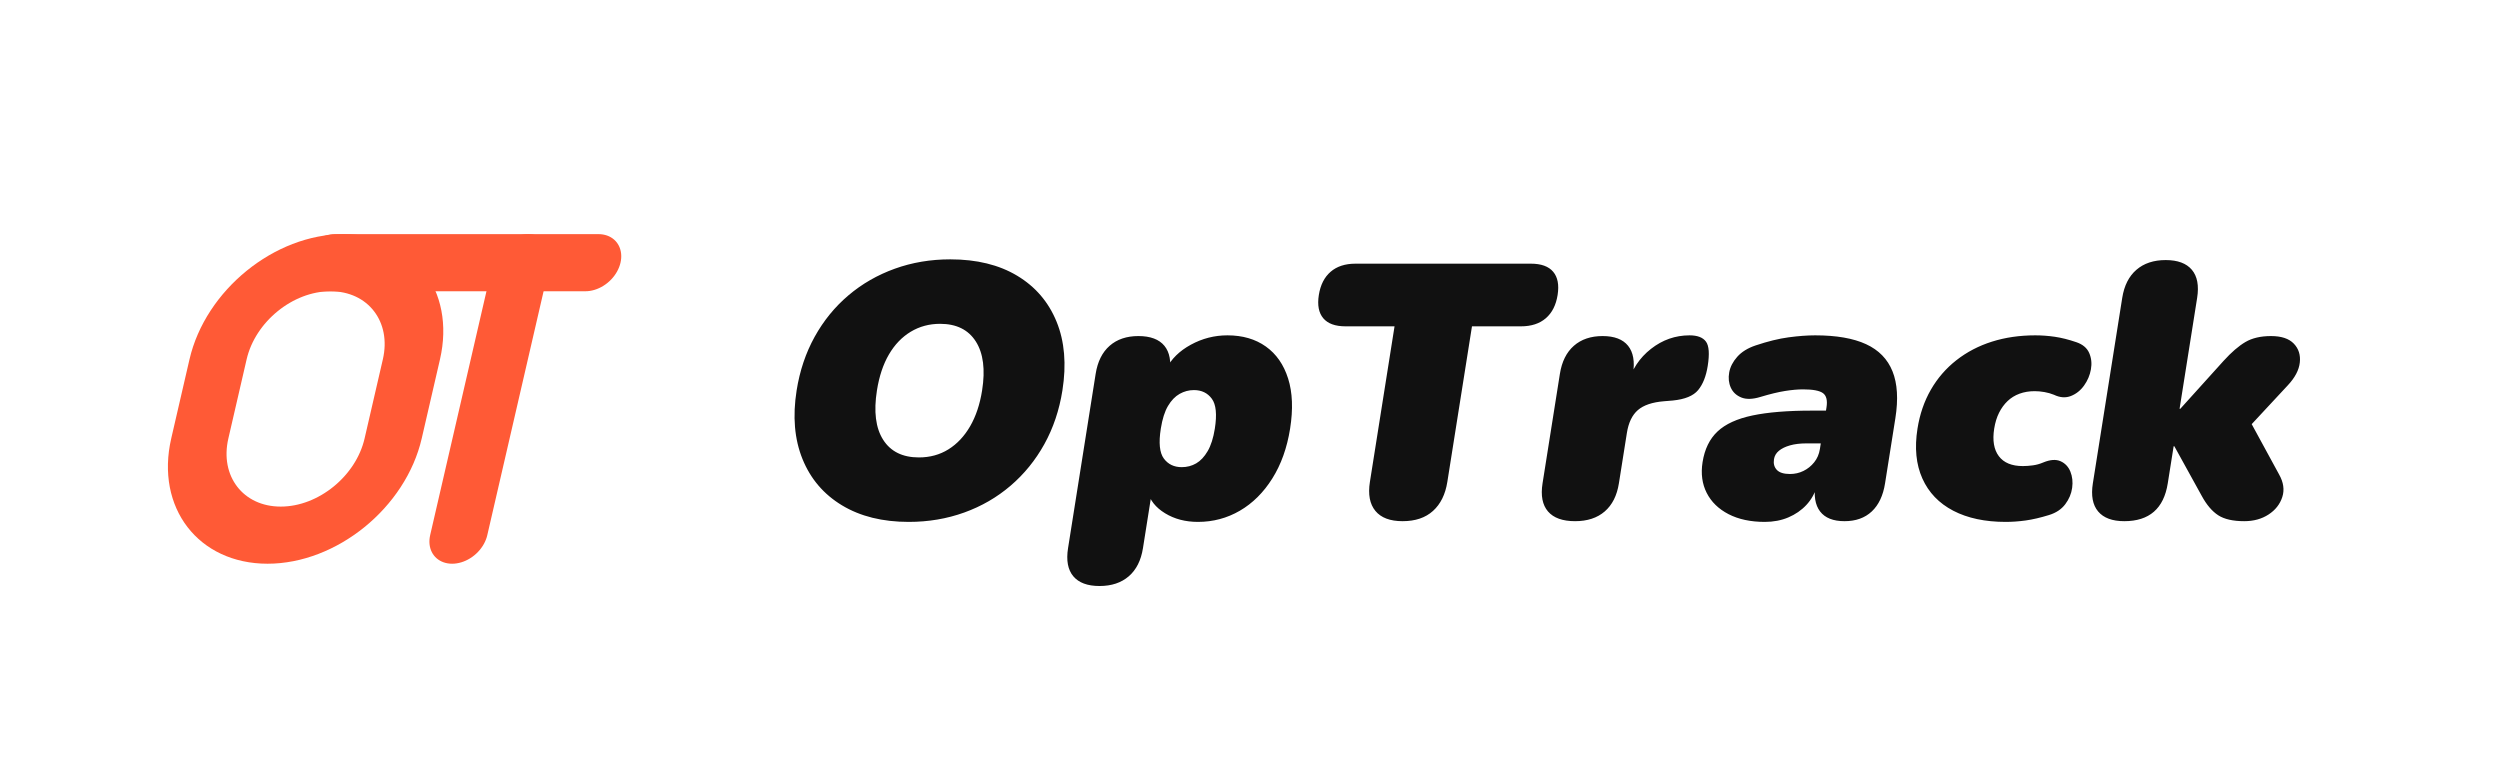
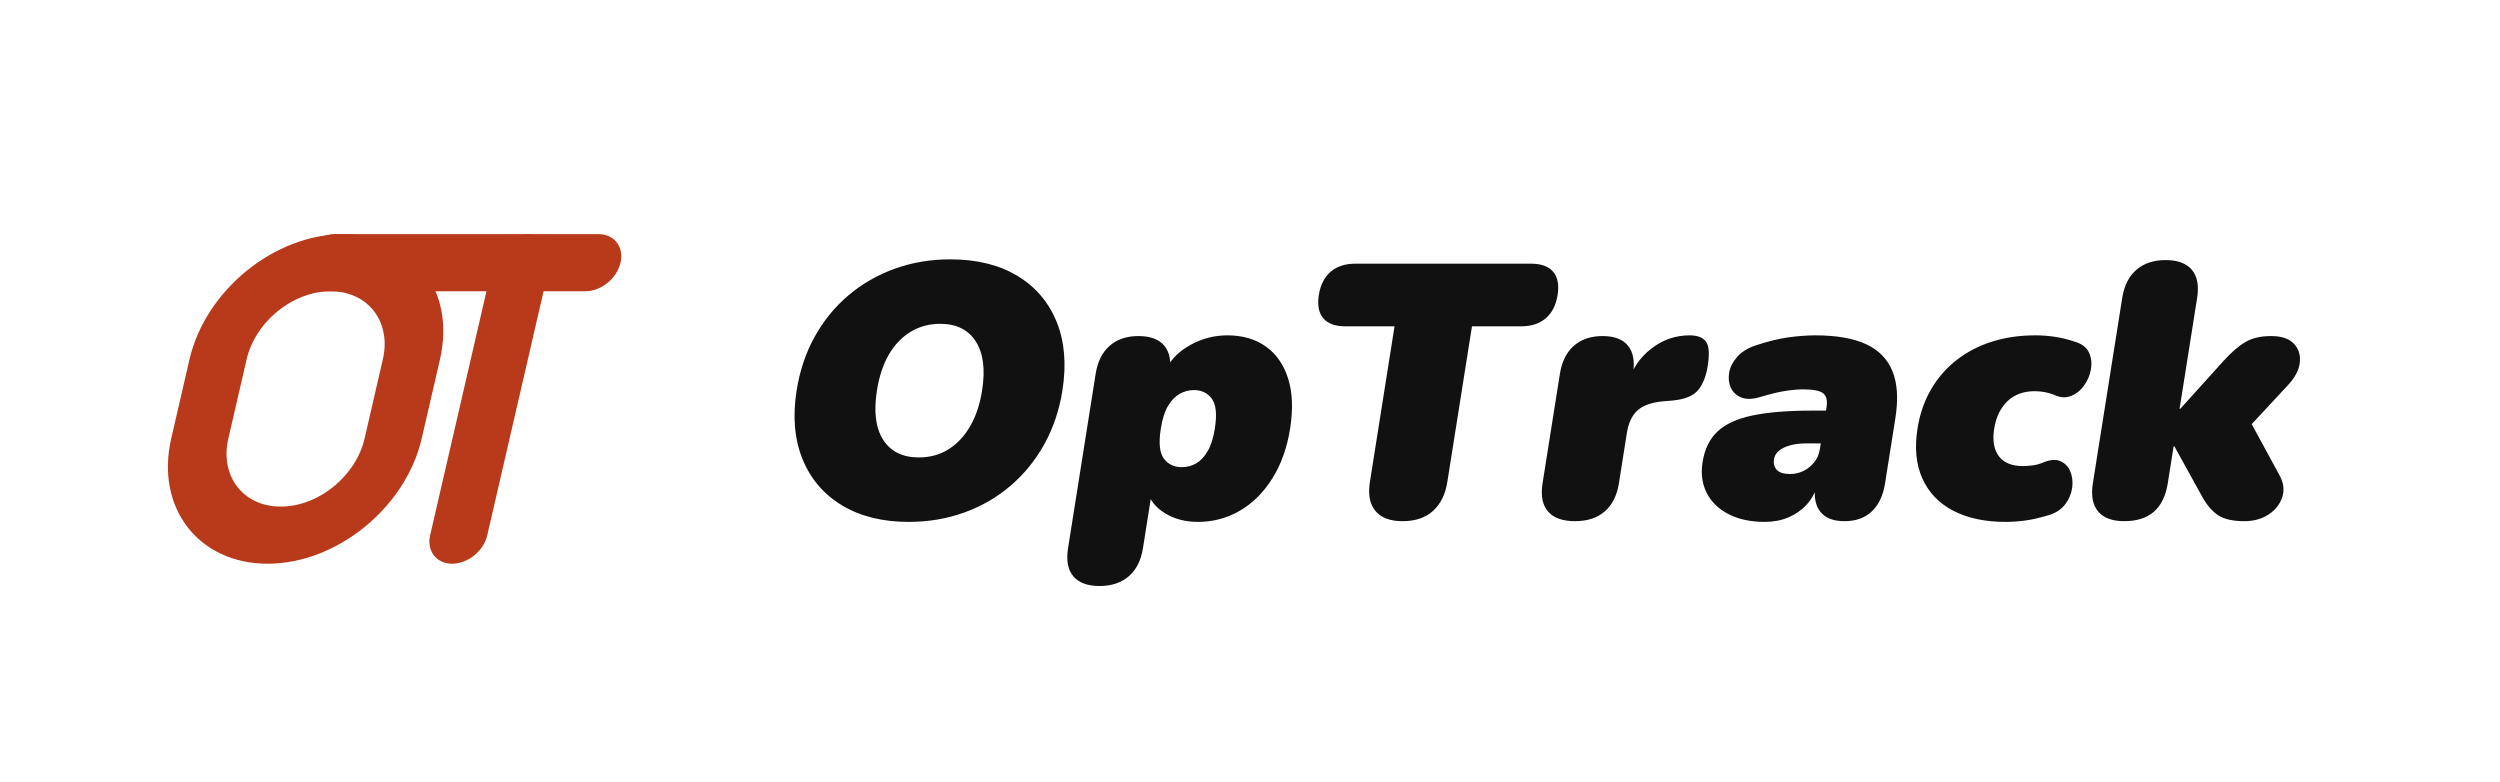
<svg xmlns="http://www.w3.org/2000/svg" width="512" height="160" viewBox="-30 -30 512 160">
  <g transform="translate(4,4) scale(0.9) skewX(-13) translate(12,0)">
-     <rect x="10" y="22" width="44" height="62" rx="22" fill="none" stroke="#FF5A36" stroke-width="13" />
-     <line x1="30" y1="22" x2="90" y2="22" stroke="#FF5A36" stroke-width="13" stroke-linecap="round" />
-     <line x1="74" y1="22" x2="74" y2="84" stroke="#FF5A36" stroke-width="13" stroke-linecap="round" />
+     <rect x="10" y="22" width="44" height="62" rx="22" fill="none" stroke="#b83a1a" stroke-width="13" />
+     <line x1="30" y1="22" x2="90" y2="22" stroke="#b83a1a" stroke-width="13" stroke-linecap="round" />
+     <line x1="74" y1="22" x2="74" y2="84" stroke="#b83a1a" stroke-width="13" stroke-linecap="round" />
  </g>
  <path transform="translate(126,24) translate(0,52) skewX(-9) translate(0,-52)" d="M30.241 52.885Q22.201 52.885 16.043 49.492Q9.884 46.099 6.454 40.014Q3.024 33.929 3.024 25.963Q3.024 19.915 4.979 14.973Q6.933 10.031 10.548 6.491Q14.162 2.95 19.177 1.033Q24.193 -0.885 30.241 -0.885Q38.355 -0.885 44.477 2.471Q50.599 5.827 54.028 11.875Q57.458 17.923 57.458 25.963Q57.458 32.011 55.504 36.953Q53.549 41.895 49.935 45.472Q46.321 49.05 41.305 50.967Q36.289 52.885 30.241 52.885ZM30.241 39.682Q33.634 39.682 36.031 38.023Q38.428 36.363 39.719 33.302Q41.01 30.241 41.01 25.963Q41.01 19.546 38.133 15.932Q35.257 12.318 30.241 12.318Q26.922 12.318 24.488 13.94Q22.054 15.563 20.763 18.587Q19.472 21.611 19.472 25.963Q19.472 32.454 22.349 36.068Q25.226 39.682 30.241 39.682ZM71.399 66.014Q67.711 66.014 65.719 64.023Q63.728 62.031 63.728 58.27V22.57Q63.728 18.809 65.682 16.817Q67.637 14.826 71.251 14.826Q74.939 14.826 76.894 16.817Q78.848 18.809 78.848 22.57V25.963L78.037 21.538Q79.07 18.513 82.278 16.596Q85.487 14.678 89.47 14.678Q94.116 14.678 97.694 16.965Q101.271 19.251 103.299 23.529Q105.328 27.807 105.328 33.782Q105.328 39.682 103.299 43.997Q101.271 48.312 97.694 50.599Q94.116 52.885 89.47 52.885Q85.634 52.885 82.462 51.115Q79.291 49.345 78.184 46.616H79.07V58.27Q79.07 62.031 77.078 64.023Q75.087 66.014 71.399 66.014ZM84.38 41.674Q86.003 41.674 87.22 40.899Q88.437 40.125 89.174 38.391Q89.912 36.658 89.912 33.782Q89.912 29.43 88.326 27.66Q86.74 25.889 84.38 25.889Q82.831 25.889 81.577 26.664Q80.323 27.438 79.586 29.135Q78.848 30.831 78.848 33.782Q78.848 38.133 80.434 39.904Q82.02 41.674 84.38 41.674ZM131.365 52.738Q127.529 52.738 125.464 50.635Q123.399 48.533 123.399 44.698V12.834H113.367Q110.196 12.834 108.536 11.174Q106.877 9.515 106.877 6.417Q106.877 3.319 108.536 1.66Q110.196 0.0 113.367 0.0H149.288Q152.46 0.0 154.119 1.66Q155.779 3.319 155.779 6.417Q155.779 9.515 154.119 11.174Q152.46 12.834 149.288 12.834H139.257V44.698Q139.257 48.533 137.265 50.635Q135.274 52.738 131.365 52.738ZM166.695 52.738Q162.86 52.738 160.831 50.746Q158.803 48.755 158.803 44.993V22.57Q158.803 18.809 160.757 16.817Q162.712 14.826 166.326 14.826Q169.94 14.826 171.858 16.817Q173.776 18.809 173.776 22.57V24.635H173.038Q173.555 20.21 176.652 17.444Q179.75 14.678 184.102 14.678Q186.536 14.678 187.679 15.969Q188.823 17.26 188.823 20.948Q188.823 24.119 187.643 25.889Q186.462 27.66 182.774 28.028L181.004 28.176Q177.464 28.471 175.952 29.983Q174.44 31.495 174.44 34.667V44.993Q174.44 48.755 172.448 50.746Q170.457 52.738 166.695 52.738ZM205.566 52.885Q201.214 52.885 197.895 51.299Q194.576 49.713 192.732 46.948Q190.888 44.182 190.888 40.641Q190.888 36.658 192.953 34.372Q195.018 32.085 199.591 31.089Q204.165 30.094 211.614 30.094H215.892V36.806H211.54Q209.623 36.806 208.258 37.211Q206.894 37.617 206.156 38.318Q205.418 39.018 205.418 40.051Q205.418 41.379 206.34 42.227Q207.262 43.075 209.18 43.075Q210.655 43.075 211.835 42.448Q213.016 41.821 213.753 40.678Q214.491 39.535 214.491 37.986V29.43Q214.491 27.291 213.311 26.516Q212.13 25.742 209.106 25.742Q207.484 25.742 205.455 26.074Q203.427 26.406 200.624 27.291Q198.338 28.028 196.715 27.401Q195.092 26.774 194.244 25.373Q193.396 23.972 193.433 22.275Q193.47 20.579 194.576 19.067Q195.682 17.555 197.969 16.743Q201.509 15.489 204.46 15.084Q207.41 14.678 209.844 14.678Q216.335 14.678 220.539 16.485Q224.743 18.292 226.845 22.054Q228.948 25.816 228.948 31.643V44.993Q228.948 48.755 227.14 50.746Q225.333 52.738 221.867 52.738Q218.4 52.738 216.556 50.746Q214.712 48.755 214.712 44.993V44.034L215.081 45.583Q214.786 47.796 213.532 49.418Q212.278 51.041 210.25 51.963Q208.221 52.885 205.566 52.885ZM254.911 52.885Q248.567 52.885 243.81 50.599Q239.052 48.312 236.434 43.997Q233.816 39.682 233.816 33.782Q233.816 29.356 235.291 25.816Q236.766 22.275 239.569 19.767Q242.372 17.26 246.244 15.969Q250.116 14.678 254.911 14.678Q256.902 14.678 258.967 14.973Q261.033 15.268 263.54 16.079Q265.606 16.743 266.528 18.292Q267.45 19.841 267.413 21.648Q267.376 23.455 266.528 24.967Q265.679 26.479 264.167 27.106Q262.655 27.733 260.664 26.848Q259.705 26.479 258.635 26.295Q257.566 26.111 256.607 26.111Q254.911 26.111 253.583 26.627Q252.255 27.143 251.37 28.139Q250.485 29.135 250.006 30.536Q249.526 31.938 249.526 33.782Q249.526 37.396 251.37 39.424Q253.214 41.452 256.607 41.452Q257.566 41.452 258.635 41.305Q259.705 41.157 260.664 40.715Q262.655 39.83 264.167 40.457Q265.679 41.084 266.528 42.596Q267.376 44.108 267.413 45.915Q267.45 47.722 266.528 49.271Q265.606 50.82 263.54 51.484Q261.033 52.295 258.967 52.59Q256.902 52.885 254.911 52.885ZM279.177 52.738Q275.489 52.738 273.498 50.746Q271.506 48.755 271.506 44.993V7.007Q271.506 3.245 273.498 1.254Q275.489 -0.738 279.177 -0.738Q282.865 -0.738 284.857 1.254Q286.848 3.245 286.848 7.007V29.725H286.996L294.298 19.915Q296.289 17.26 298.17 16.043Q300.051 14.826 303.223 14.826Q306.394 14.826 308.128 16.374Q309.861 17.923 309.972 20.247Q310.082 22.57 308.238 24.93L300.272 35.257V30.241L309.345 43.149Q311.115 45.583 310.746 47.796Q310.377 50.009 308.496 51.373Q306.616 52.738 303.739 52.738Q300.272 52.738 298.207 51.521Q296.142 50.304 294.224 47.574L286.996 37.396H286.848V44.993Q286.848 52.738 279.177 52.738Z" fill="#111111" />
</svg>
